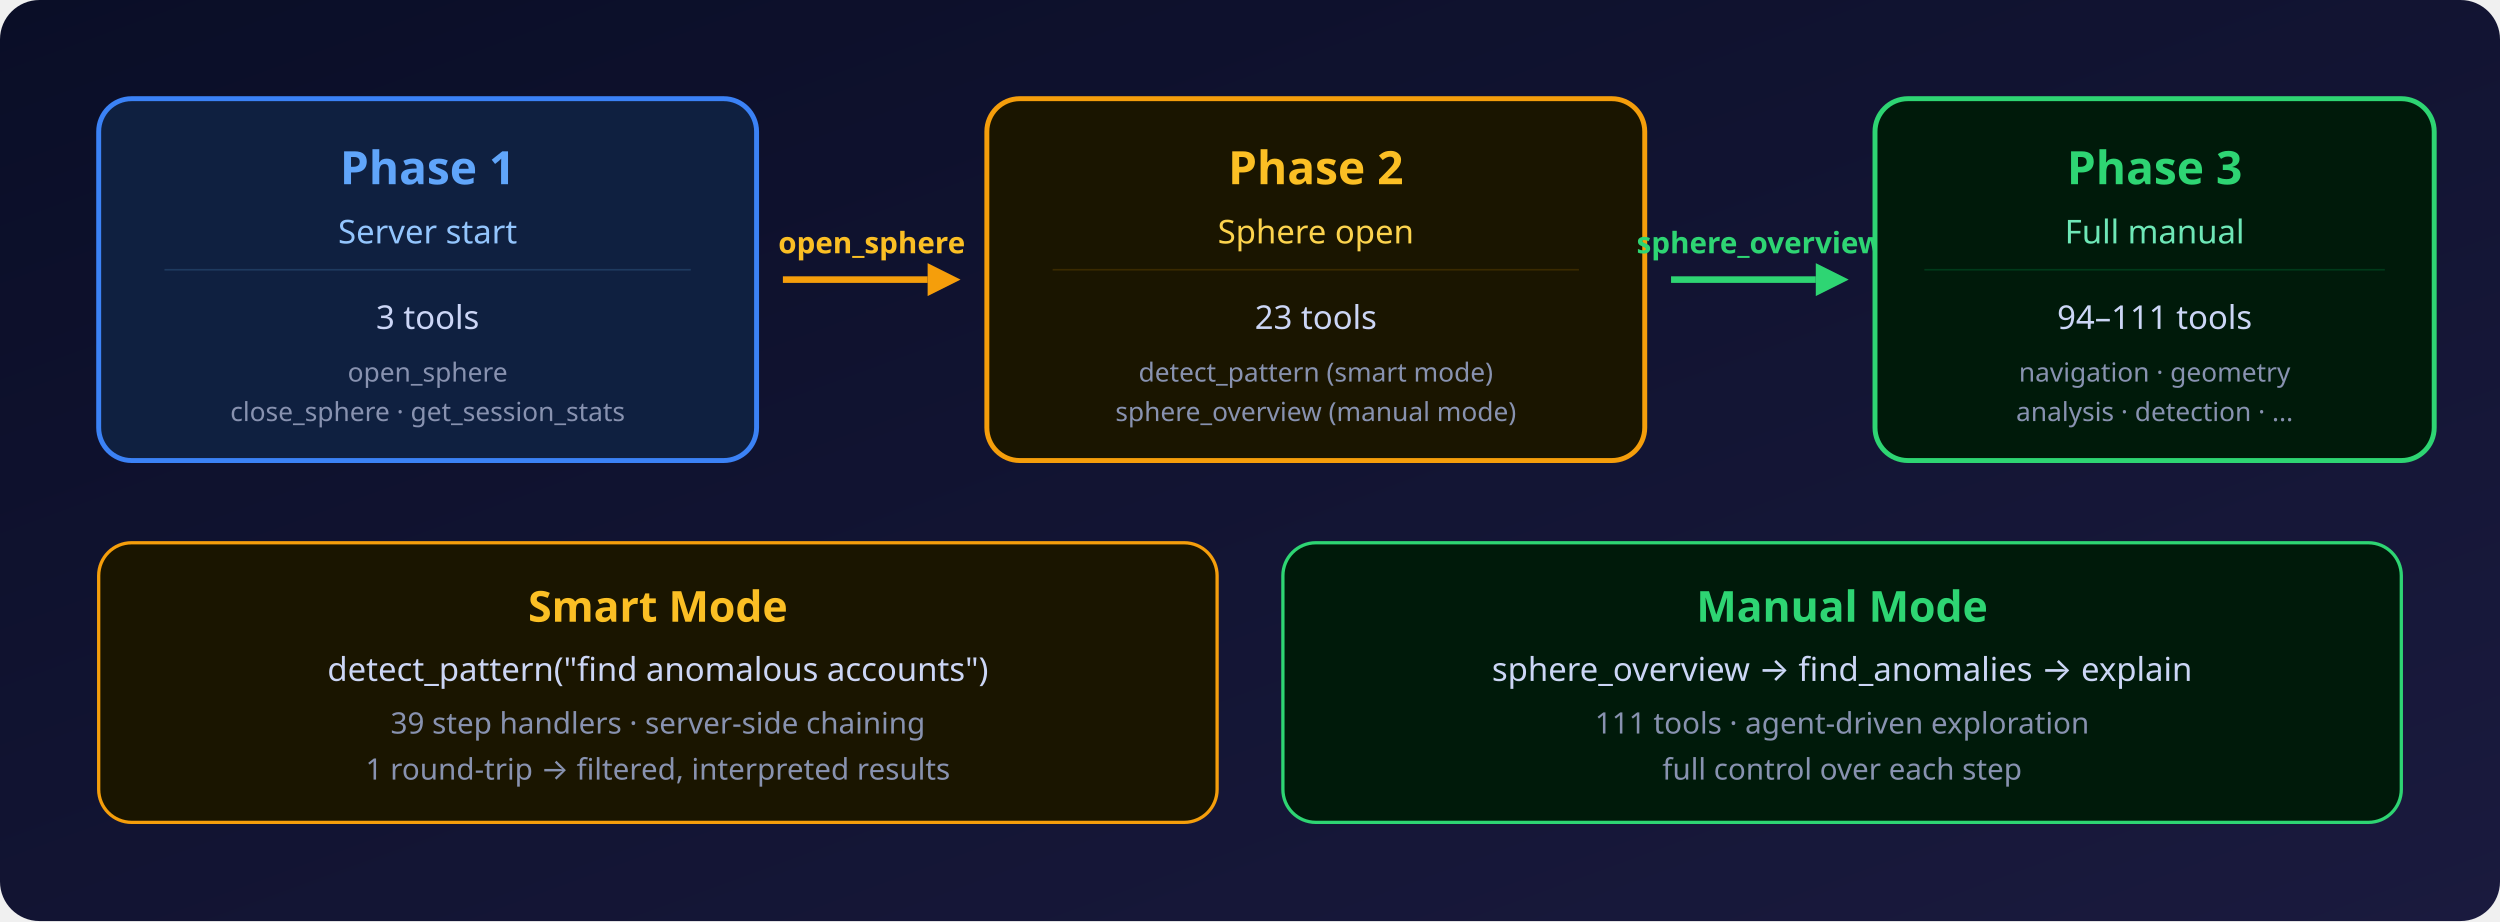
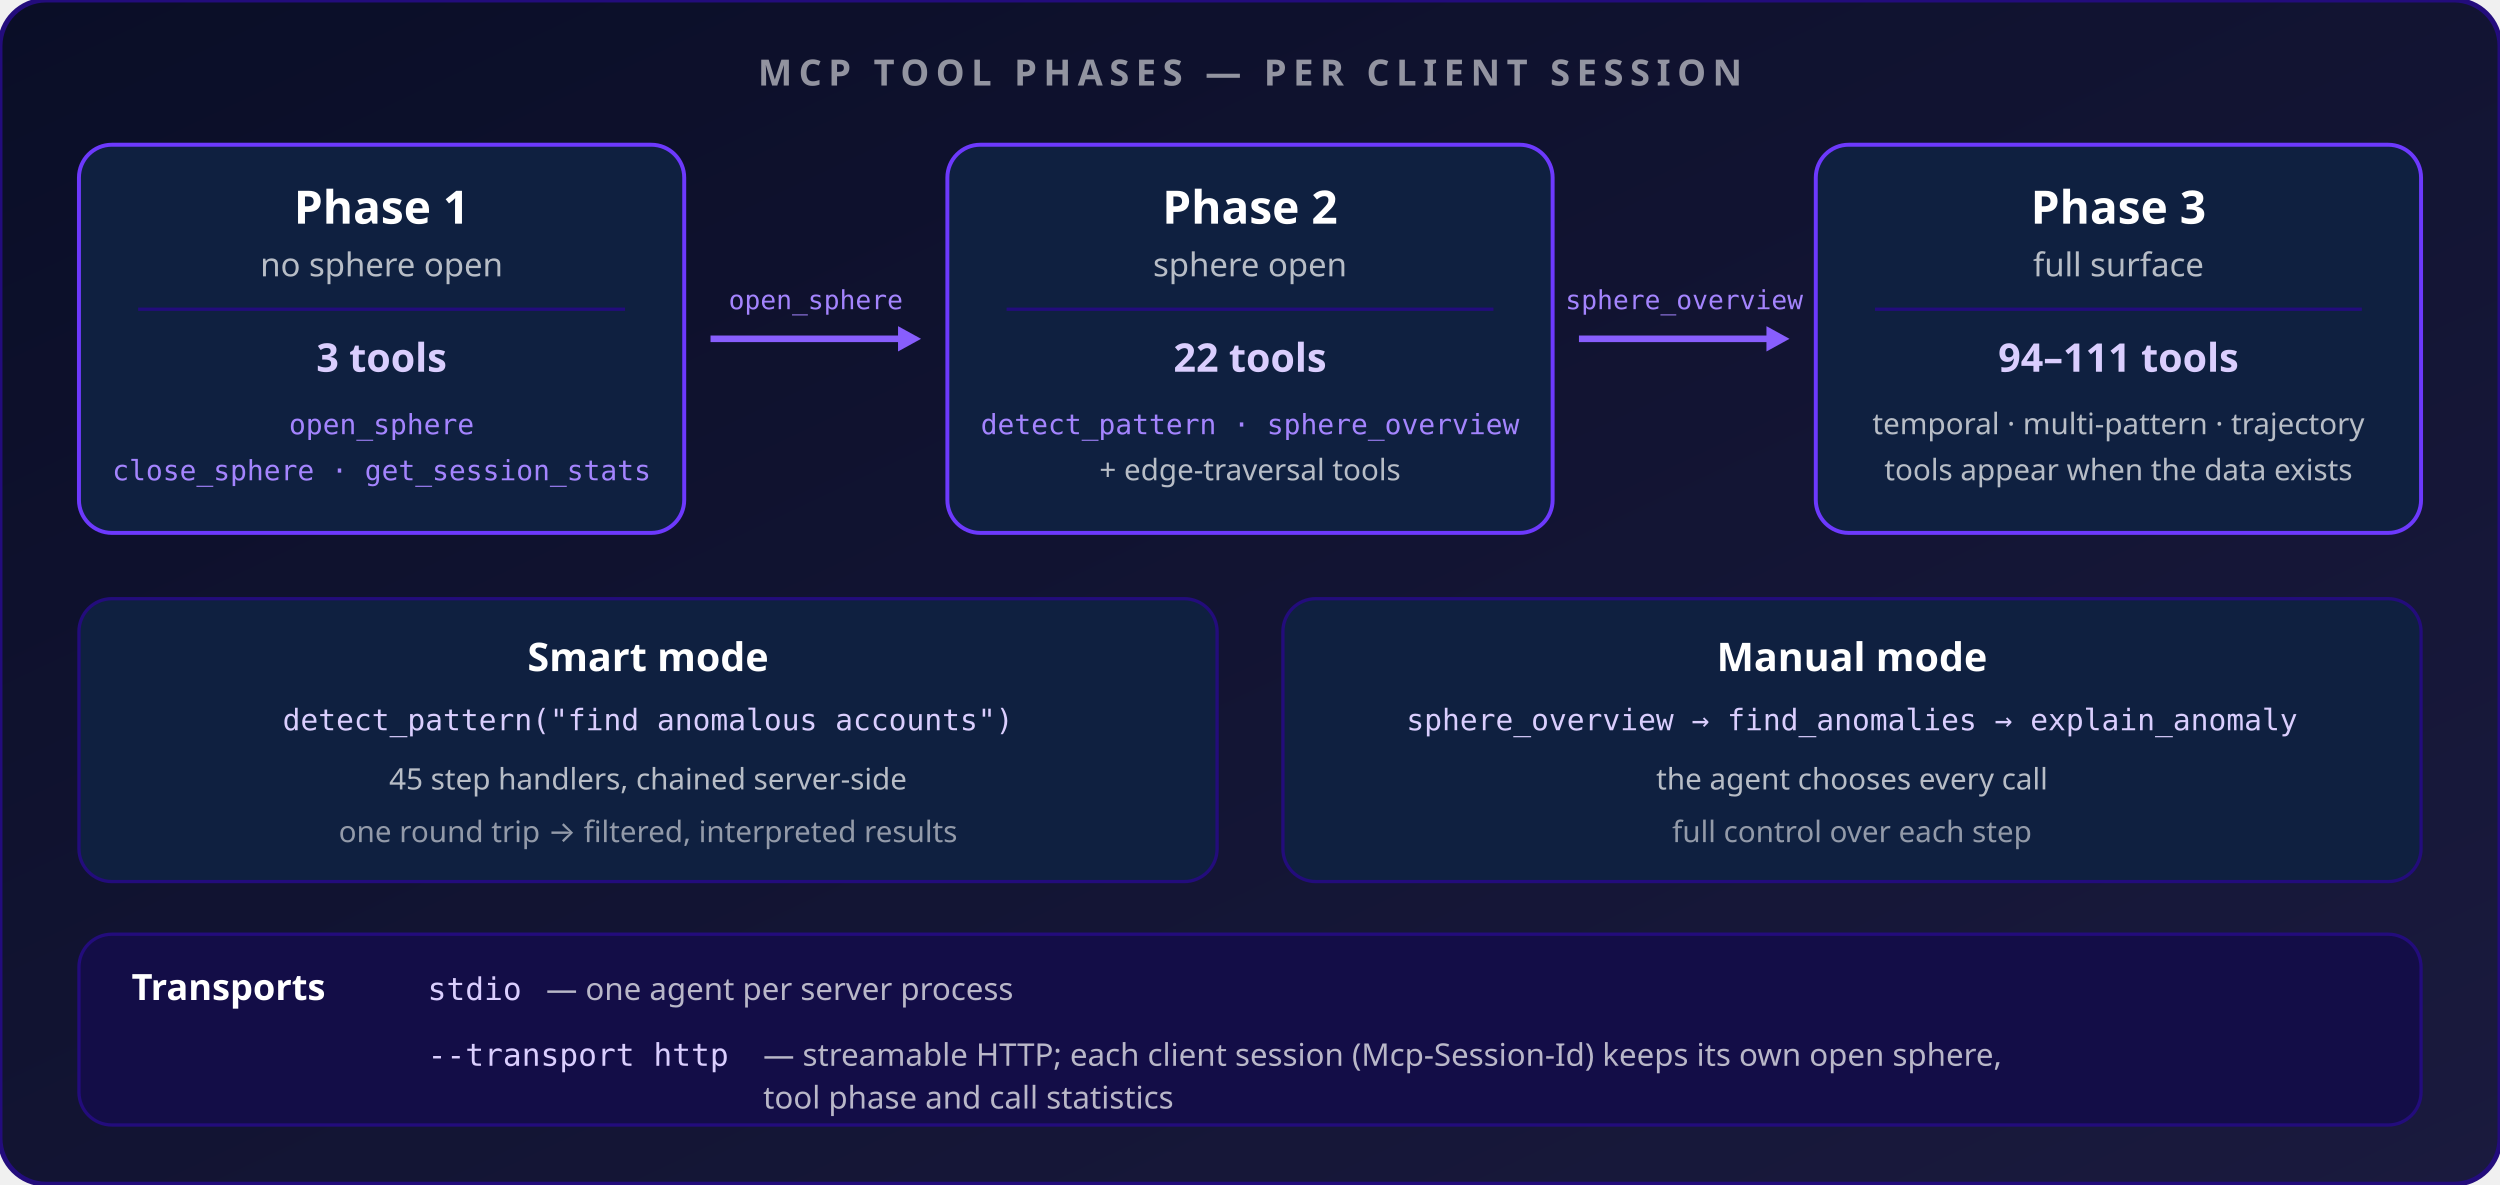
- <svg xmlns="http://www.w3.org/2000/svg" viewBox="0 0 760 280" font-family="'Segoe UI', system-ui, -apple-system, sans-serif">
+ <svg xmlns="http://www.w3.org/2000/svg" viewBox="0 0 760 360" font-family="'Segoe UI', system-ui, -apple-system, sans-serif" role="img" aria-labelledby="mcpl-title mcpl-desc">
  <defs>
-     <linearGradient id="bg" x1="0" y1="0" x2="1" y2="1">
+     <linearGradient id="mcpl-bg" x1="0" y1="0" x2="1" y2="1">
      <stop offset="0%" stop-color="#0a0e27" />
      <stop offset="100%" stop-color="#1a1a3e" />
    </linearGradient>
+     <radialGradient id="mcpl-glow">
+       <stop offset="0%" stop-color="#4808FC" stop-opacity="0.55" />
+       <stop offset="100%" stop-color="#4808FC" stop-opacity="0" />
+     </radialGradient>
  </defs>
-   <rect width="760" height="280" fill="url(#bg)" rx="12" />
-   <g transform="translate(30, 30)">
-     <rect x="0" y="0" width="200" height="110" rx="10" fill="#0f2040" stroke="#3b82f6" stroke-width="1.5" />
-     <text x="100" y="26" fill="#60a5fa" font-size="14" font-weight="700" text-anchor="middle">Phase 1</text>
-     <text x="100" y="44" fill="#93c5fd" font-size="10" text-anchor="middle">Server start</text>
-     <line x1="20" y1="52" x2="180" y2="52" stroke="#1e3a5f" stroke-width="0.5" />
-     <text x="100" y="70" fill="#ccd6f6" font-size="10" text-anchor="middle">3 tools</text>
-     <text x="100" y="86" fill="#8892b0" font-size="8" text-anchor="middle">open_sphere</text>
-     <text x="100" y="98" fill="#8892b0" font-size="8" text-anchor="middle">close_sphere · get_session_stats</text>
-   </g>
-   <g transform="translate(238, 85)">
-     <line x1="0" y1="0" x2="44" y2="0" stroke="#f59e0b" stroke-width="2" />
-     <polygon points="44,-5 54,0 44,5" fill="#f59e0b" />
-     <text x="27" y="-8" fill="#fbbf24" font-size="9" font-weight="600" text-anchor="middle">open_sphere</text>
-   </g>
-   <g transform="translate(300, 30)">
-     <rect x="0" y="0" width="200" height="110" rx="10" fill="#1a1500" stroke="#f59e0b" stroke-width="1.5" />
-     <text x="100" y="26" fill="#fbbf24" font-size="14" font-weight="700" text-anchor="middle">Phase 2</text>
-     <text x="100" y="44" fill="#fcd34d" font-size="10" text-anchor="middle">Sphere open</text>
-     <line x1="20" y1="52" x2="180" y2="52" stroke="#3a2a00" stroke-width="0.5" />
-     <text x="100" y="70" fill="#ccd6f6" font-size="10" text-anchor="middle">23 tools</text>
-     <text x="100" y="86" fill="#8892b0" font-size="8" text-anchor="middle">detect_pattern (smart mode)</text>
-     <text x="100" y="98" fill="#8892b0" font-size="8" text-anchor="middle">sphere_overview (manual mode)</text>
-   </g>
-   <g transform="translate(508, 85)">
-     <line x1="0" y1="0" x2="44" y2="0" stroke="#2ed573" stroke-width="2" />
-     <polygon points="44,-5 54,0 44,5" fill="#2ed573" />
-     <text x="27" y="-8" fill="#2ed573" font-size="9" font-weight="600" text-anchor="middle">sphere_overview</text>
-   </g>
-   <g transform="translate(570, 30)">
-     <rect x="0" y="0" width="170" height="110" rx="10" fill="#001a0a" stroke="#2ed573" stroke-width="1.5" />
-     <text x="85" y="26" fill="#2ed573" font-size="14" font-weight="700" text-anchor="middle">Phase 3</text>
-     <text x="85" y="44" fill="#6ee7b7" font-size="10" text-anchor="middle">Full manual</text>
-     <line x1="15" y1="52" x2="155" y2="52" stroke="#003a1a" stroke-width="0.5" />
-     <text x="85" y="70" fill="#ccd6f6" font-size="10" text-anchor="middle">94–111 tools</text>
-     <text x="85" y="86" fill="#8892b0" font-size="8" text-anchor="middle">navigation · geometry</text>
-     <text x="85" y="98" fill="#8892b0" font-size="8" text-anchor="middle">analysis · detection · ...</text>
-   </g>
-   <g transform="translate(30, 165)">
-     <rect x="0" y="0" width="340" height="85" rx="10" fill="#1a1500" stroke="#f59e0b" stroke-width="1" />
-     <text x="170" y="24" fill="#fbbf24" font-size="13" font-weight="700" text-anchor="middle">Smart Mode</text>
-     <text x="170" y="42" fill="#ccd6f6" font-size="10" text-anchor="middle">detect_pattern("find anomalous accounts")</text>
-     <text x="170" y="58" fill="#8892b0" font-size="9" text-anchor="middle">39 step handlers · server-side chaining</text>
-     <text x="170" y="72" fill="#8892b0" font-size="9" text-anchor="middle">1 round-trip → filtered, interpreted results</text>
-   </g>
-   <g transform="translate(390, 165)">
-     <rect x="0" y="0" width="340" height="85" rx="10" fill="#001a0a" stroke="#2ed573" stroke-width="1" />
-     <text x="170" y="24" fill="#2ed573" font-size="13" font-weight="700" text-anchor="middle">Manual Mode</text>
-     <text x="170" y="42" fill="#ccd6f6" font-size="10" text-anchor="middle">sphere_overview → find_anomalies → explain</text>
-     <text x="170" y="58" fill="#8892b0" font-size="9" text-anchor="middle">111 tools · agent-driven exploration</text>
-     <text x="170" y="72" fill="#8892b0" font-size="9" text-anchor="middle">full control over each step</text>
-   </g>
+   <rect width="760" height="360" rx="14" fill="url(#mcpl-bg)" stroke="#230C7C" stroke-width="1.5" />
+   <text x="380" y="26" font-size="11" fill="#FFFFFF" fill-opacity="0.55" font-weight="600" text-anchor="middle" letter-spacing="2">MCP TOOL PHASES — PER CLIENT SESSION</text>
+   <rect x="24" y="44" width="184" height="118" rx="10" fill="#0f2040" stroke="#6D39FD" stroke-width="1.2" />
+   <text x="116" y="68" font-size="14" fill="#FFFFFF" font-weight="700" text-anchor="middle">Phase 1</text>
+   <text x="116" y="84" font-size="10" fill="#FFFFFF" fill-opacity="0.7" text-anchor="middle">no sphere open</text>
+   <line x1="42" y1="94" x2="190" y2="94" stroke="#230C7C" stroke-width="1" />
+   <text x="116" y="113" font-size="12" fill="#DACEFE" font-weight="700" text-anchor="middle">3 tools</text>
+   <text x="116" y="132" font-size="8.5" fill="#A484FE" text-anchor="middle" font-family="ui-monospace, SFMono-Regular, Menlo, Consolas, monospace">open_sphere</text>
+   <text x="116" y="146" font-size="8.5" fill="#A484FE" text-anchor="middle" font-family="ui-monospace, SFMono-Regular, Menlo, Consolas, monospace">close_sphere · get_session_stats</text>
+   <rect x="288" y="44" width="184" height="118" rx="10" fill="#0f2040" stroke="#6D39FD" stroke-width="1.2" />
+   <text x="380" y="68" font-size="14" fill="#FFFFFF" font-weight="700" text-anchor="middle">Phase 2</text>
+   <text x="380" y="84" font-size="10" fill="#FFFFFF" fill-opacity="0.7" text-anchor="middle">sphere open</text>
+   <line x1="306" y1="94" x2="454" y2="94" stroke="#230C7C" stroke-width="1" />
+   <text x="380" y="113" font-size="12" fill="#DACEFE" font-weight="700" text-anchor="middle">22 tools</text>
+   <text x="380" y="132" font-size="8.5" fill="#A484FE" text-anchor="middle" font-family="ui-monospace, SFMono-Regular, Menlo, Consolas, monospace">detect_pattern · sphere_overview</text>
+   <text x="380" y="146" font-size="9" fill="#FFFFFF" fill-opacity="0.7" text-anchor="middle">+ edge-traversal tools</text>
+   <rect x="552" y="44" width="184" height="118" rx="10" fill="#0f2040" stroke="#6D39FD" stroke-width="1.2" />
+   <text x="644" y="68" font-size="14" fill="#FFFFFF" font-weight="700" text-anchor="middle">Phase 3</text>
+   <text x="644" y="84" font-size="10" fill="#FFFFFF" fill-opacity="0.7" text-anchor="middle">full surface</text>
+   <line x1="570" y1="94" x2="718" y2="94" stroke="#230C7C" stroke-width="1" />
+   <text x="644" y="113" font-size="12" fill="#DACEFE" font-weight="700" text-anchor="middle">94–111 tools</text>
+   <text x="644" y="132" font-size="9" fill="#FFFFFF" fill-opacity="0.7" text-anchor="middle">temporal · multi-pattern · trajectory</text>
+   <text x="644" y="146" font-size="9" fill="#FFFFFF" fill-opacity="0.7" text-anchor="middle">tools appear when the data exists</text>
+   <line x1="216" y1="103" x2="274.4" y2="103" stroke="#885EFD" stroke-width="2" />
+   <polygon points="280,103 273,99.15 273,106.85" fill="#885EFD" />
+   <text x="248" y="94" font-size="8" fill="#A484FE" text-anchor="middle" font-family="ui-monospace, SFMono-Regular, Menlo, Consolas, monospace">open_sphere</text>
+   <line x1="480" y1="103" x2="538.4" y2="103" stroke="#885EFD" stroke-width="2" />
+   <polygon points="544,103 537,99.15 537,106.85" fill="#885EFD" />
+   <text x="512" y="94" font-size="8" fill="#A484FE" text-anchor="middle" font-family="ui-monospace, SFMono-Regular, Menlo, Consolas, monospace">sphere_overview</text>
+   <rect x="24" y="182" width="346" height="86" rx="10" fill="#0f2040" stroke="#230C7C" stroke-width="1" />
+   <text x="197" y="204" font-size="12" fill="#FFFFFF" font-weight="700" text-anchor="middle">Smart mode</text>
+   <text x="197" y="222" font-size="9" fill="#DACEFE" text-anchor="middle" font-family="ui-monospace, SFMono-Regular, Menlo, Consolas, monospace">detect_pattern("find anomalous accounts")</text>
+   <text x="197" y="240" font-size="9" fill="#FFFFFF" fill-opacity="0.7" text-anchor="middle">45 step handlers, chained server-side</text>
+   <text x="197" y="256" font-size="9" fill="#FFFFFF" fill-opacity="0.55" text-anchor="middle">one round trip → filtered, interpreted results</text>
+   <rect x="390" y="182" width="346" height="86" rx="10" fill="#0f2040" stroke="#230C7C" stroke-width="1" />
+   <text x="563" y="204" font-size="12" fill="#FFFFFF" font-weight="700" text-anchor="middle">Manual mode</text>
+   <text x="563" y="222" font-size="9" fill="#DACEFE" text-anchor="middle" font-family="ui-monospace, SFMono-Regular, Menlo, Consolas, monospace">sphere_overview → find_anomalies → explain_anomaly</text>
+   <text x="563" y="240" font-size="9" fill="#FFFFFF" fill-opacity="0.7" text-anchor="middle">the agent chooses every call</text>
+   <text x="563" y="256" font-size="9" fill="#FFFFFF" fill-opacity="0.55" text-anchor="middle">full control over each step</text>
+   <rect x="24" y="284" width="712" height="58" rx="10" fill="#130D47" stroke="#230C7C" stroke-width="1" />
+   <text x="40" y="304" font-size="11" fill="#FFFFFF" font-weight="700">Transports</text>
+   <text x="130" y="304" font-size="9.5" fill="#DACEFE" font-family="ui-monospace, SFMono-Regular, Menlo, Consolas, monospace">stdio</text>
+   <text x="166" y="304" font-size="9.5" fill="#FFFFFF" fill-opacity="0.7">— one agent per server process</text>
+   <text x="130" y="324" font-size="9.5" fill="#DACEFE" font-family="ui-monospace, SFMono-Regular, Menlo, Consolas, monospace">--transport http</text>
+   <text x="232" y="324" font-size="9.5" fill="#FFFFFF" fill-opacity="0.7">— streamable HTTP; each client session (Mcp-Session-Id) keeps its own open sphere,</text>
+   <text x="232" y="337" font-size="9.5" fill="#FFFFFF" fill-opacity="0.7">tool phase and call statistics</text>
</svg>
